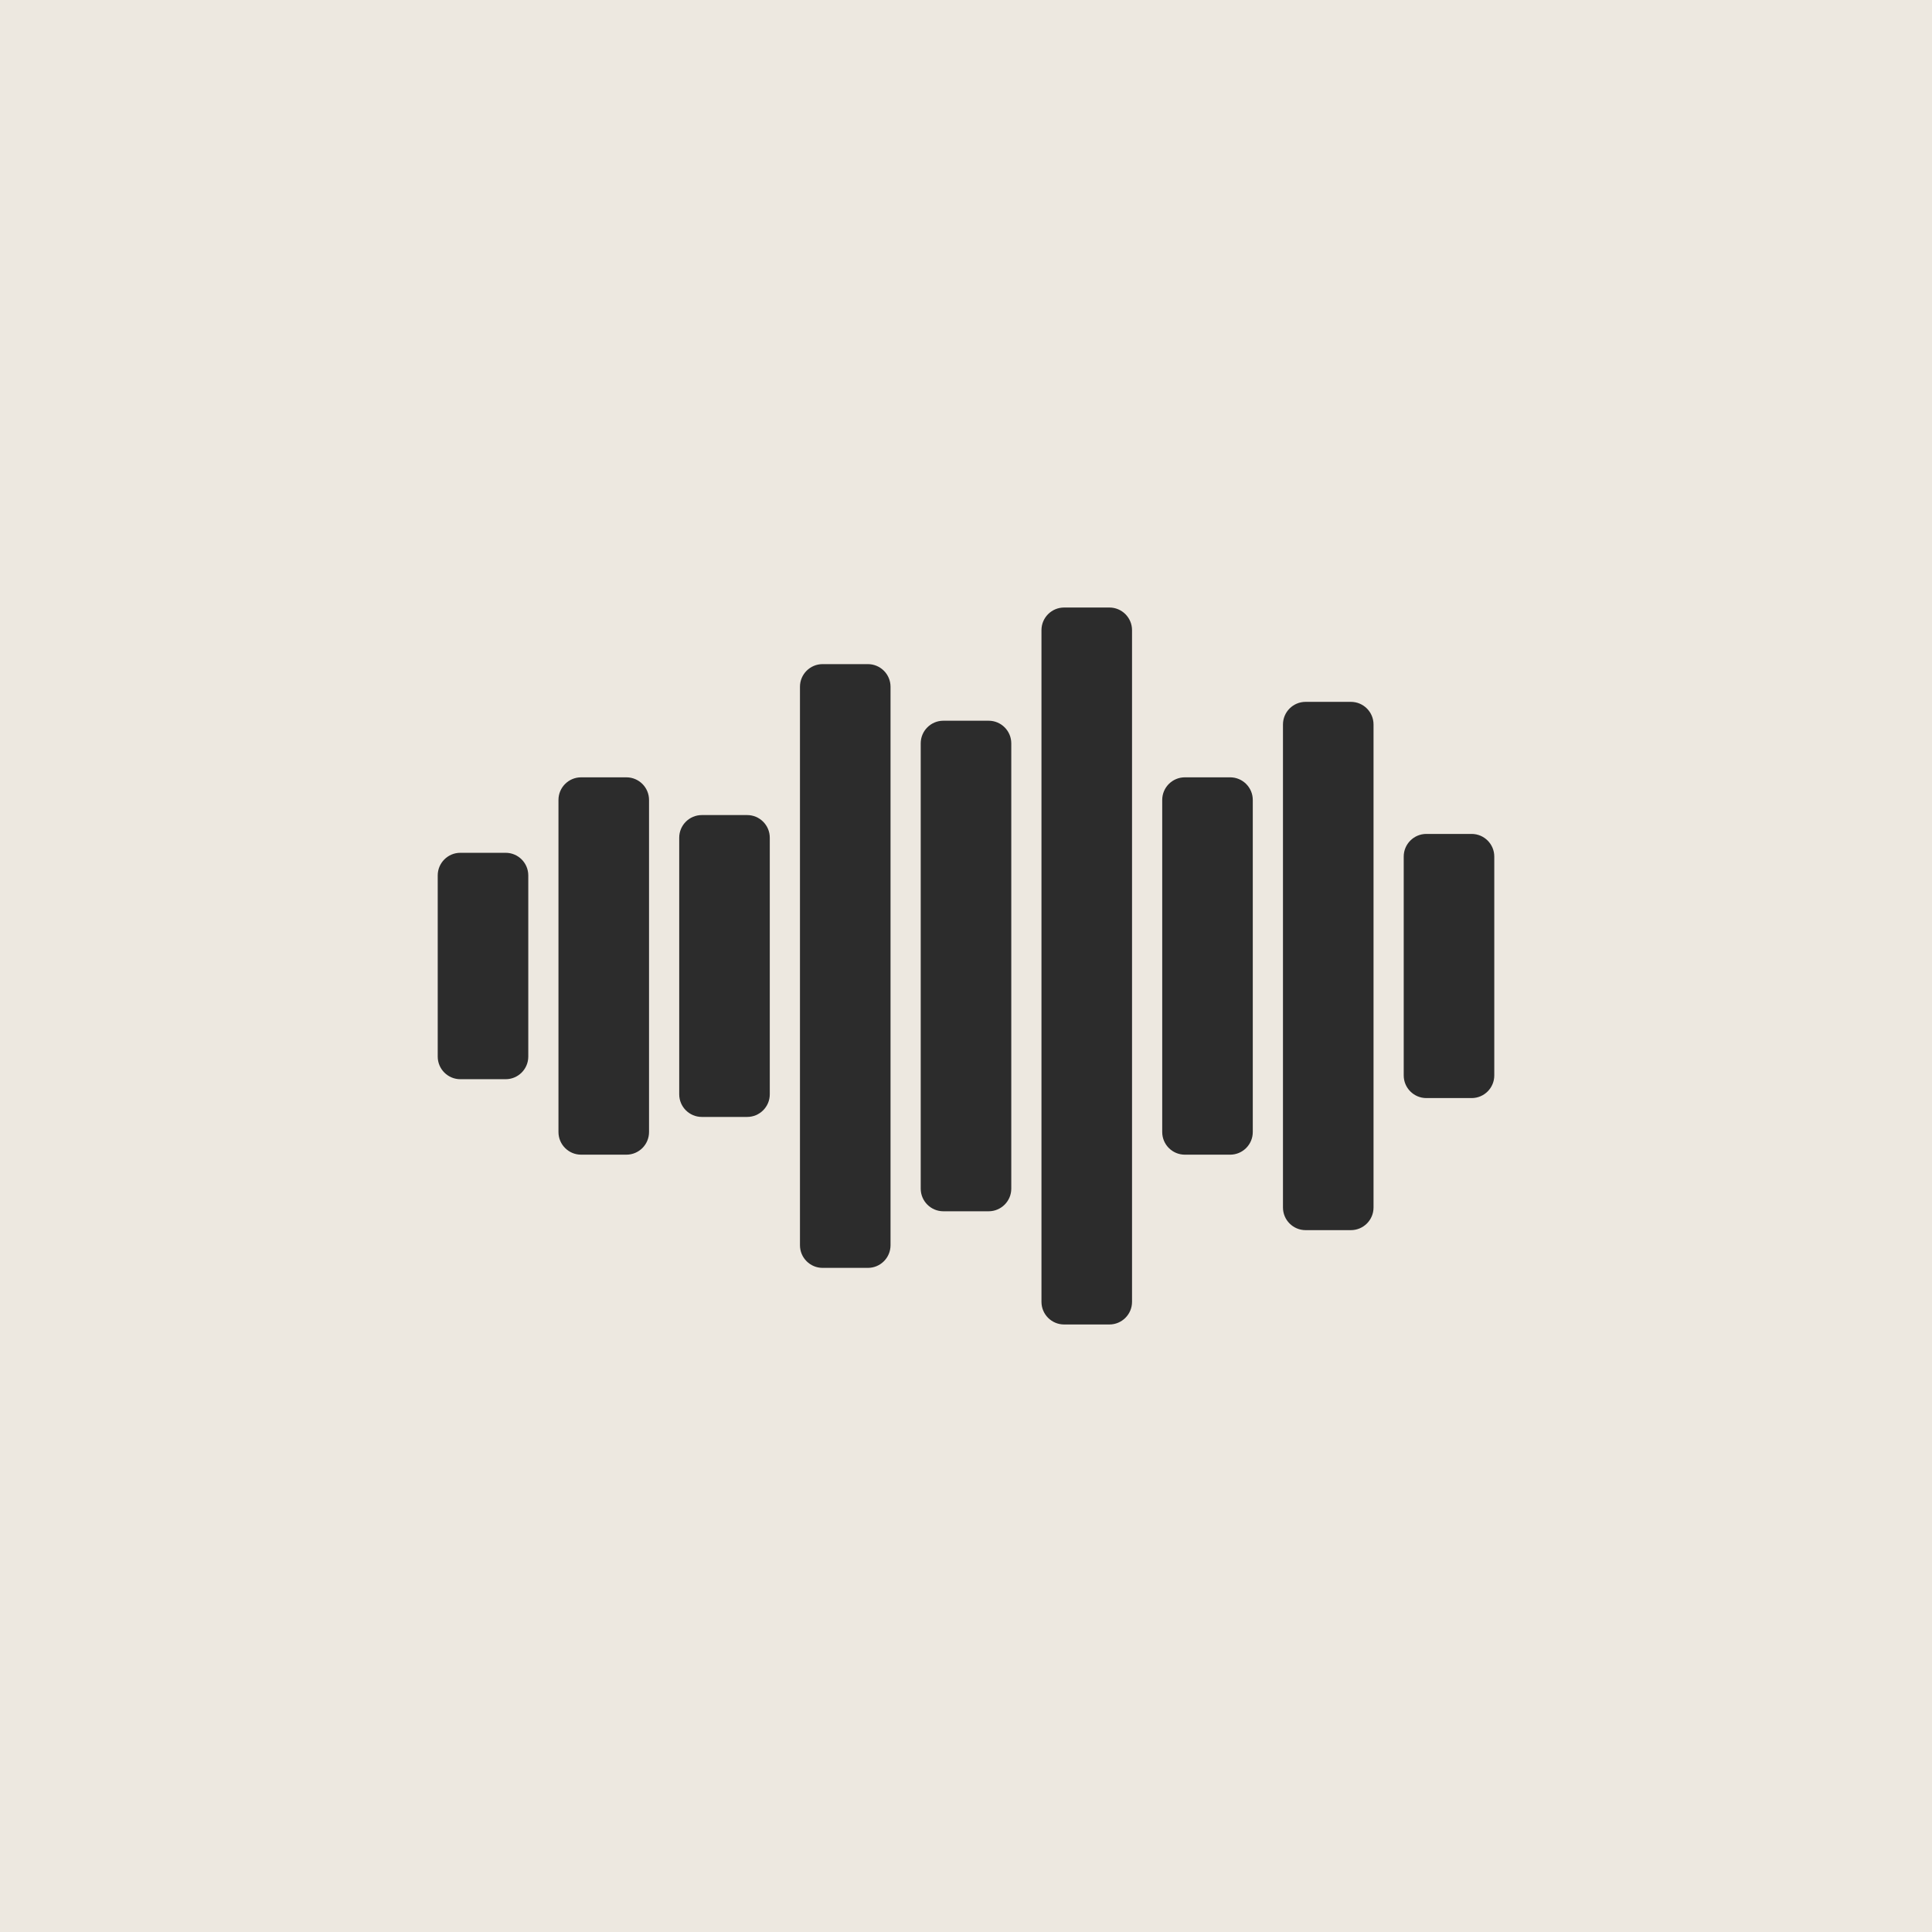
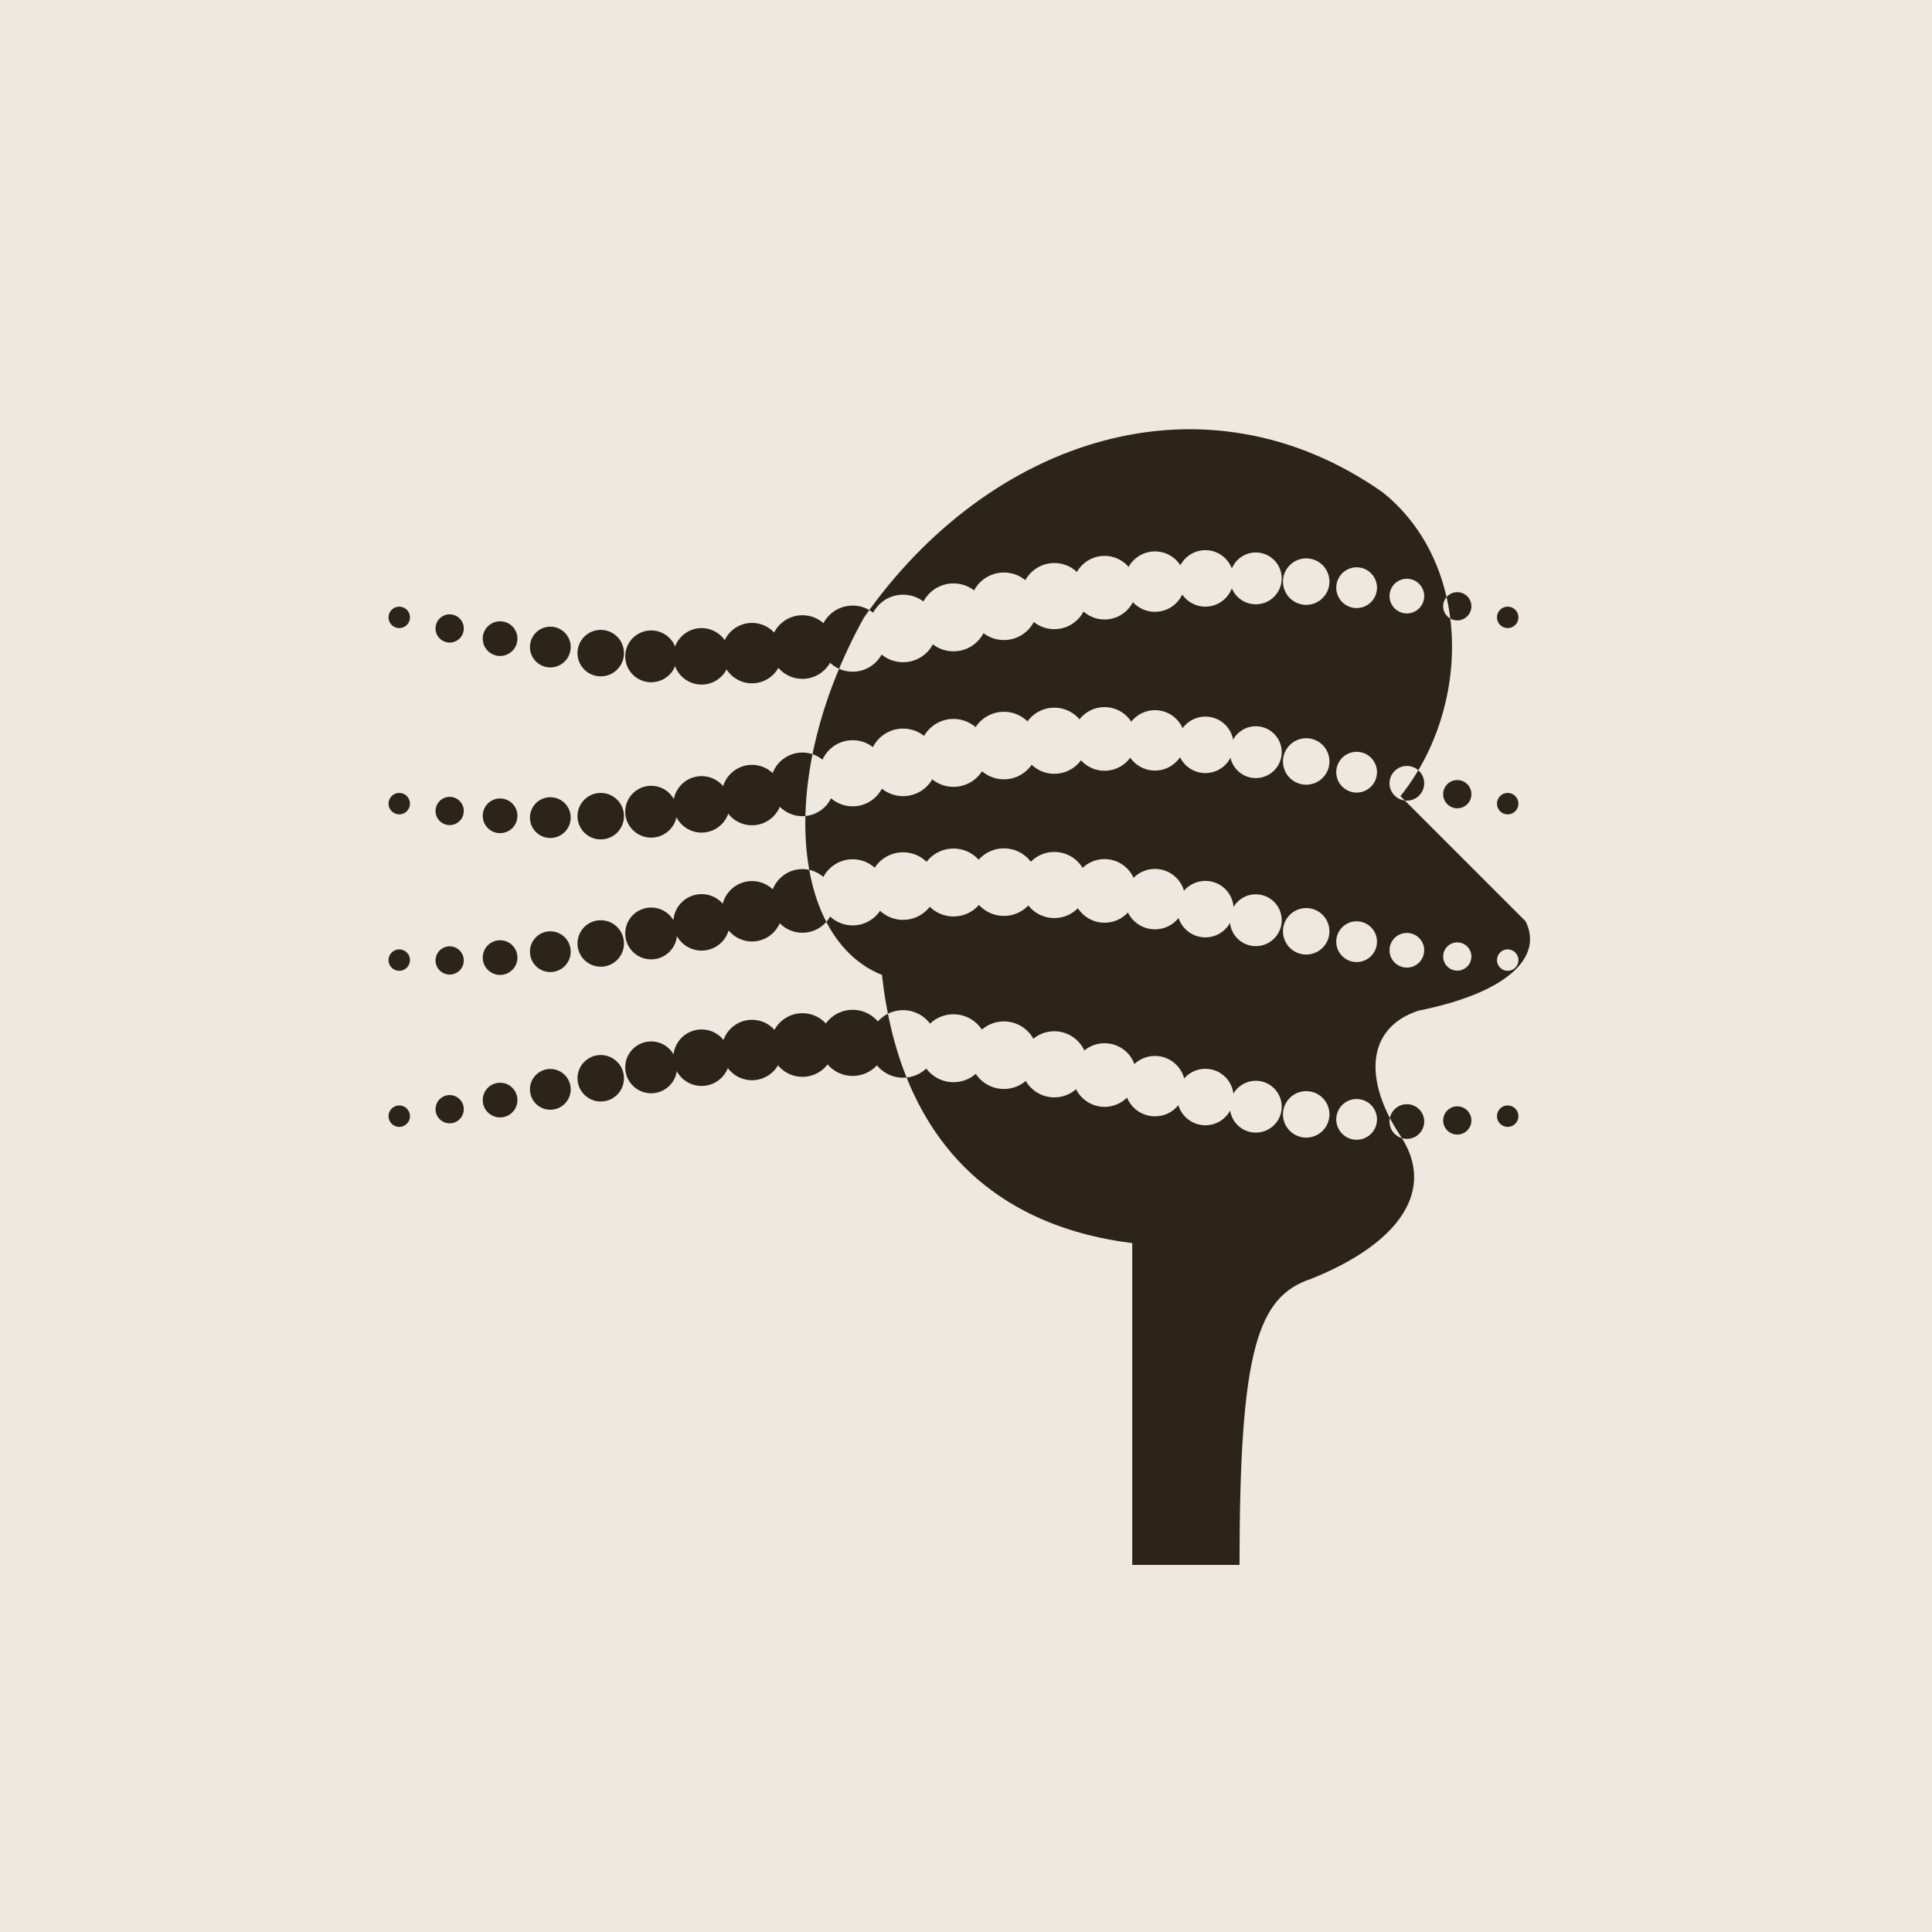
<svg xmlns="http://www.w3.org/2000/svg" width="1024" height="1024" viewBox="0 0 1024 1024">
  <rect width="1024" height="1024" fill="#EDE8E0" />
-   <rect x="232" y="452" width="48" height="120" rx="12" fill="#2C2C2C" />
-   <rect x="296" y="412" width="48" height="200" rx="12" fill="#2C2C2C" />
-   <rect x="360" y="432" width="48" height="160" rx="12" fill="#2C2C2C" />
-   <rect x="424" y="352" width="48" height="320" rx="12" fill="#2C2C2C" />
-   <rect x="488" y="382" width="48" height="260" rx="12" fill="#2C2C2C" />
-   <rect x="552" y="322" width="48" height="380" rx="12" fill="#2C2C2C" />
-   <rect x="616" y="412" width="48" height="200" rx="12" fill="#2C2C2C" />
-   <rect x="680" y="372" width="48" height="280" rx="12" fill="#2C2C2C" />
-   <rect x="744" y="442" width="48" height="140" rx="12" fill="#2C2C2C" />
+   <g transform="translate(192.66,5.04) scale(9.4758)">
+     <defs>
+       <clipPath id="ichead">
+         <path d="M 43 87 L 43 69 C 35 68, 30 63, 29 54 C 24 52, 23 43, 28 34 C 35 24, 47 20, 57 27 C 62 31, 62 39, 58 44 L 65 51 C 66 53, 64 55, 59 56 C 56 57, 56 60, 58 63 C 60 66, 58 69, 53 71 C 50 72, 49 75, 49 87 Z" />
+       </clipPath>
+       <mask id="icm" maskUnits="userSpaceOnUse" x="-50" y="-50" width="200" height="200">
+         <rect x="-50" y="-50" width="200" height="200" fill="white" />
+         <g clip-path="url(#ichead)">
+           <circle cx="2" cy="34" r="0.6" fill="black" />
+           <circle cx="4.82" cy="34.62" r="0.79" fill="black" />
+           <circle cx="7.64" cy="35.19" r="0.97" fill="black" />
+           <circle cx="10.45" cy="35.66" r="1.14" fill="black" />
+           <circle cx="13.27" cy="36" r="1.3" fill="black" />
+           <circle cx="16.09" cy="36.18" r="1.45" fill="black" />
+           <circle cx="18.91" cy="36.18" r="1.58" fill="black" />
+           <circle cx="21.73" cy="36" r="1.69" fill="black" />
+           <circle cx="24.55" cy="35.66" r="1.78" fill="black" />
+           <circle cx="27.36" cy="35.19" r="1.85" fill="black" />
+           <circle cx="30.18" cy="34.62" r="1.89" fill="black" />
+           <circle cx="33" cy="34" r="1.9" fill="black" />
+           <circle cx="35.82" cy="33.38" r="1.89" fill="black" />
+           <circle cx="38.64" cy="32.81" r="1.85" fill="black" />
+           <circle cx="41.45" cy="32.34" r="1.78" fill="black" />
+           <circle cx="44.27" cy="32" r="1.69" fill="black" />
+           <circle cx="47.09" cy="31.82" r="1.58" fill="black" />
+           <circle cx="49.91" cy="31.82" r="1.45" fill="black" />
+           <circle cx="52.73" cy="32" r="1.3" fill="black" />
+           <circle cx="55.55" cy="32.34" r="1.14" fill="black" />
+           <circle cx="58.36" cy="32.81" r="0.97" fill="black" />
+           <circle cx="61.18" cy="33.38" r="0.79" fill="black" />
+           <circle cx="64" cy="34" r="0.6" fill="black" />
+           <circle cx="2" cy="44.42" r="0.6" fill="black" />
+           <circle cx="4.82" cy="44.83" r="0.79" fill="black" />
+           <circle cx="7.64" cy="45.1" r="0.97" fill="black" />
+           <circle cx="10.45" cy="45.2" r="1.14" fill="black" />
+           <circle cx="13.27" cy="45.12" r="1.3" fill="black" />
+           <circle cx="16.09" cy="44.87" r="1.45" fill="black" />
+           <circle cx="18.91" cy="44.46" r="1.58" fill="black" />
+           <circle cx="21.73" cy="43.94" r="1.69" fill="black" />
+           <circle cx="24.55" cy="43.34" r="1.78" fill="black" />
+           <circle cx="27.36" cy="42.72" r="1.85" fill="black" />
+           <circle cx="30.18" cy="42.11" r="1.89" fill="black" />
+           <circle cx="33" cy="41.58" r="1.9" fill="black" />
+           <circle cx="35.82" cy="41.17" r="1.89" fill="black" />
+           <circle cx="38.64" cy="40.9" r="1.85" fill="black" />
+           <circle cx="41.45" cy="40.8" r="1.78" fill="black" />
+           <circle cx="44.27" cy="40.88" r="1.69" fill="black" />
+           <circle cx="47.09" cy="41.13" r="1.58" fill="black" />
+           <circle cx="49.91" cy="41.54" r="1.45" fill="black" />
+           <circle cx="52.73" cy="42.06" r="1.3" fill="black" />
+           <circle cx="55.55" cy="42.66" r="1.14" fill="black" />
+           <circle cx="58.36" cy="43.28" r="0.97" fill="black" />
+           <circle cx="61.18" cy="43.89" r="0.79" fill="black" />
+           <circle cx="64" cy="44.42" r="0.6" fill="black" />
+           <circle cx="2" cy="53.17" r="0.6" fill="black" />
+           <circle cx="4.82" cy="53.19" r="0.79" fill="black" />
+           <circle cx="7.64" cy="53.03" r="0.97" fill="black" />
+           <circle cx="10.45" cy="52.7" r="1.14" fill="black" />
+           <circle cx="13.27" cy="52.24" r="1.3" fill="black" />
+           <circle cx="16.09" cy="51.68" r="1.45" fill="black" />
+           <circle cx="18.91" cy="51.06" r="1.58" fill="black" />
+           <circle cx="21.73" cy="50.44" r="1.69" fill="black" />
+           <circle cx="24.55" cy="49.86" r="1.78" fill="black" />
+           <circle cx="27.36" cy="49.38" r="1.85" fill="black" />
+           <circle cx="30.18" cy="49.03" r="1.89" fill="black" />
+           <circle cx="33" cy="48.83" r="1.9" fill="black" />
+           <circle cx="35.82" cy="48.81" r="1.89" fill="black" />
+           <circle cx="38.64" cy="48.97" r="1.85" fill="black" />
+           <circle cx="41.45" cy="49.3" r="1.78" fill="black" />
+           <circle cx="44.27" cy="49.76" r="1.69" fill="black" />
+           <circle cx="47.09" cy="50.32" r="1.58" fill="black" />
+           <circle cx="49.91" cy="50.94" r="1.45" fill="black" />
+           <circle cx="52.73" cy="51.56" r="1.3" fill="black" />
+           <circle cx="55.55" cy="52.14" r="1.14" fill="black" />
+           <circle cx="58.36" cy="52.62" r="0.97" fill="black" />
+           <circle cx="61.18" cy="52.97" r="0.79" fill="black" />
+           <circle cx="64" cy="53.17" r="0.6" fill="black" />
+           <circle cx="2" cy="61.9" r="0.6" fill="black" />
+           <circle cx="4.82" cy="61.51" r="0.79" fill="black" />
+           <circle cx="7.64" cy="61" r="0.97" fill="black" />
+           <circle cx="10.45" cy="60.4" r="1.14" fill="black" />
+           <circle cx="13.27" cy="59.78" r="1.3" fill="black" />
+           <circle cx="16.09" cy="59.17" r="1.45" fill="black" />
+           <circle cx="18.91" cy="58.63" r="1.58" fill="black" />
+           <circle cx="21.73" cy="58.2" r="1.69" fill="black" />
+           <circle cx="24.55" cy="57.92" r="1.78" fill="black" />
+           <circle cx="27.36" cy="57.8" r="1.85" fill="black" />
+           <circle cx="30.18" cy="57.86" r="1.89" fill="black" />
+           <circle cx="33" cy="58.1" r="1.9" fill="black" />
+           <circle cx="35.82" cy="58.49" r="1.89" fill="black" />
+           <circle cx="38.64" cy="59" r="1.85" fill="black" />
+           <circle cx="41.45" cy="59.6" r="1.78" fill="black" />
+           <circle cx="44.27" cy="60.22" r="1.69" fill="black" />
+           <circle cx="47.09" cy="60.83" r="1.58" fill="black" />
+           <circle cx="49.91" cy="61.37" r="1.45" fill="black" />
+           <circle cx="52.73" cy="61.8" r="1.3" fill="black" />
+           <circle cx="55.55" cy="62.08" r="1.14" fill="black" />
+           <circle cx="58.36" cy="62.2" r="0.97" fill="black" />
+           <circle cx="61.18" cy="62.14" r="0.79" fill="black" />
+           <circle cx="64" cy="61.9" r="0.6" fill="black" />
+         </g>
+       </mask>
+     </defs>
+     <g fill="#2C2418" mask="url(#icm)">
+       <circle cx="2" cy="34" r="0.6" />
+       <circle cx="4.82" cy="34.62" r="0.79" />
+       <circle cx="7.64" cy="35.19" r="0.97" />
+       <circle cx="10.45" cy="35.66" r="1.14" />
+       <circle cx="13.27" cy="36" r="1.3" />
+       <circle cx="16.09" cy="36.18" r="1.45" />
+       <circle cx="18.91" cy="36.18" r="1.58" />
+       <circle cx="21.73" cy="36" r="1.69" />
+       <circle cx="24.55" cy="35.66" r="1.78" />
+       <circle cx="27.36" cy="35.19" r="1.85" />
+       <circle cx="30.18" cy="34.62" r="1.89" />
+       <circle cx="33" cy="34" r="1.9" />
+       <circle cx="35.82" cy="33.38" r="1.89" />
+       <circle cx="38.64" cy="32.81" r="1.85" />
+       <circle cx="41.45" cy="32.34" r="1.78" />
+       <circle cx="44.27" cy="32" r="1.69" />
+       <circle cx="47.09" cy="31.82" r="1.58" />
+       <circle cx="49.91" cy="31.82" r="1.45" />
+       <circle cx="52.73" cy="32" r="1.3" />
+       <circle cx="55.55" cy="32.34" r="1.14" />
+       <circle cx="58.36" cy="32.81" r="0.97" />
+       <circle cx="61.18" cy="33.38" r="0.79" />
+       <circle cx="64" cy="34" r="0.6" />
+       <circle cx="2" cy="44.42" r="0.6" />
+       <circle cx="4.82" cy="44.83" r="0.79" />
+       <circle cx="7.64" cy="45.1" r="0.97" />
+       <circle cx="10.45" cy="45.2" r="1.14" />
+       <circle cx="13.27" cy="45.12" r="1.3" />
+       <circle cx="16.09" cy="44.87" r="1.45" />
+       <circle cx="18.91" cy="44.46" r="1.58" />
+       <circle cx="21.73" cy="43.94" r="1.69" />
+       <circle cx="24.55" cy="43.34" r="1.78" />
+       <circle cx="27.36" cy="42.72" r="1.85" />
+       <circle cx="30.18" cy="42.11" r="1.89" />
+       <circle cx="33" cy="41.58" r="1.9" />
+       <circle cx="35.82" cy="41.17" r="1.89" />
+       <circle cx="38.64" cy="40.9" r="1.85" />
+       <circle cx="41.45" cy="40.8" r="1.78" />
+       <circle cx="44.27" cy="40.88" r="1.69" />
+       <circle cx="47.09" cy="41.13" r="1.58" />
+       <circle cx="49.91" cy="41.54" r="1.45" />
+       <circle cx="52.73" cy="42.06" r="1.3" />
+       <circle cx="55.55" cy="42.66" r="1.14" />
+       <circle cx="58.36" cy="43.28" r="0.97" />
+       <circle cx="61.18" cy="43.89" r="0.79" />
+       <circle cx="64" cy="44.42" r="0.6" />
+       <circle cx="2" cy="53.17" r="0.6" />
+       <circle cx="4.82" cy="53.19" r="0.79" />
+       <circle cx="7.64" cy="53.03" r="0.97" />
+       <circle cx="10.45" cy="52.7" r="1.14" />
+       <circle cx="13.27" cy="52.24" r="1.3" />
+       <circle cx="16.09" cy="51.68" r="1.45" />
+       <circle cx="18.91" cy="51.06" r="1.58" />
+       <circle cx="21.73" cy="50.44" r="1.69" />
+       <circle cx="24.55" cy="49.86" r="1.78" />
+       <circle cx="27.36" cy="49.38" r="1.85" />
+       <circle cx="30.18" cy="49.03" r="1.89" />
+       <circle cx="33" cy="48.83" r="1.9" />
+       <circle cx="35.82" cy="48.81" r="1.89" />
+       <circle cx="38.64" cy="48.97" r="1.85" />
+       <circle cx="41.45" cy="49.3" r="1.78" />
+       <circle cx="44.27" cy="49.76" r="1.69" />
+       <circle cx="47.09" cy="50.32" r="1.58" />
+       <circle cx="49.91" cy="50.94" r="1.45" />
+       <circle cx="52.73" cy="51.56" r="1.3" />
+       <circle cx="55.55" cy="52.14" r="1.14" />
+       <circle cx="58.36" cy="52.62" r="0.97" />
+       <circle cx="61.18" cy="52.97" r="0.79" />
+       <circle cx="64" cy="53.17" r="0.6" />
+       <circle cx="2" cy="61.9" r="0.6" />
+       <circle cx="4.82" cy="61.51" r="0.79" />
+       <circle cx="7.64" cy="61" r="0.97" />
+       <circle cx="10.45" cy="60.4" r="1.14" />
+       <circle cx="13.27" cy="59.78" r="1.3" />
+       <circle cx="16.09" cy="59.17" r="1.45" />
+       <circle cx="18.91" cy="58.63" r="1.58" />
+       <circle cx="21.73" cy="58.2" r="1.69" />
+       <circle cx="24.55" cy="57.92" r="1.78" />
+       <circle cx="27.36" cy="57.8" r="1.85" />
+       <circle cx="30.18" cy="57.86" r="1.89" />
+       <circle cx="33" cy="58.1" r="1.9" />
+       <circle cx="35.82" cy="58.49" r="1.89" />
+       <circle cx="38.64" cy="59" r="1.85" />
+       <circle cx="41.45" cy="59.6" r="1.78" />
+       <circle cx="44.27" cy="60.22" r="1.69" />
+       <circle cx="47.09" cy="60.83" r="1.58" />
+       <circle cx="49.91" cy="61.37" r="1.45" />
+       <circle cx="52.73" cy="61.8" r="1.3" />
+       <circle cx="55.55" cy="62.08" r="1.14" />
+       <circle cx="58.36" cy="62.2" r="0.97" />
+       <circle cx="61.18" cy="62.14" r="0.79" />
+       <circle cx="64" cy="61.9" r="0.6" />
+       <path d="M 43 87 L 43 69 C 35 68, 30 63, 29 54 C 24 52, 23 43, 28 34 C 35 24, 47 20, 57 27 C 62 31, 62 39, 58 44 L 65 51 C 66 53, 64 55, 59 56 C 56 57, 56 60, 58 63 C 60 66, 58 69, 53 71 C 50 72, 49 75, 49 87 Z" />
+     </g>
+   </g>
</svg>
